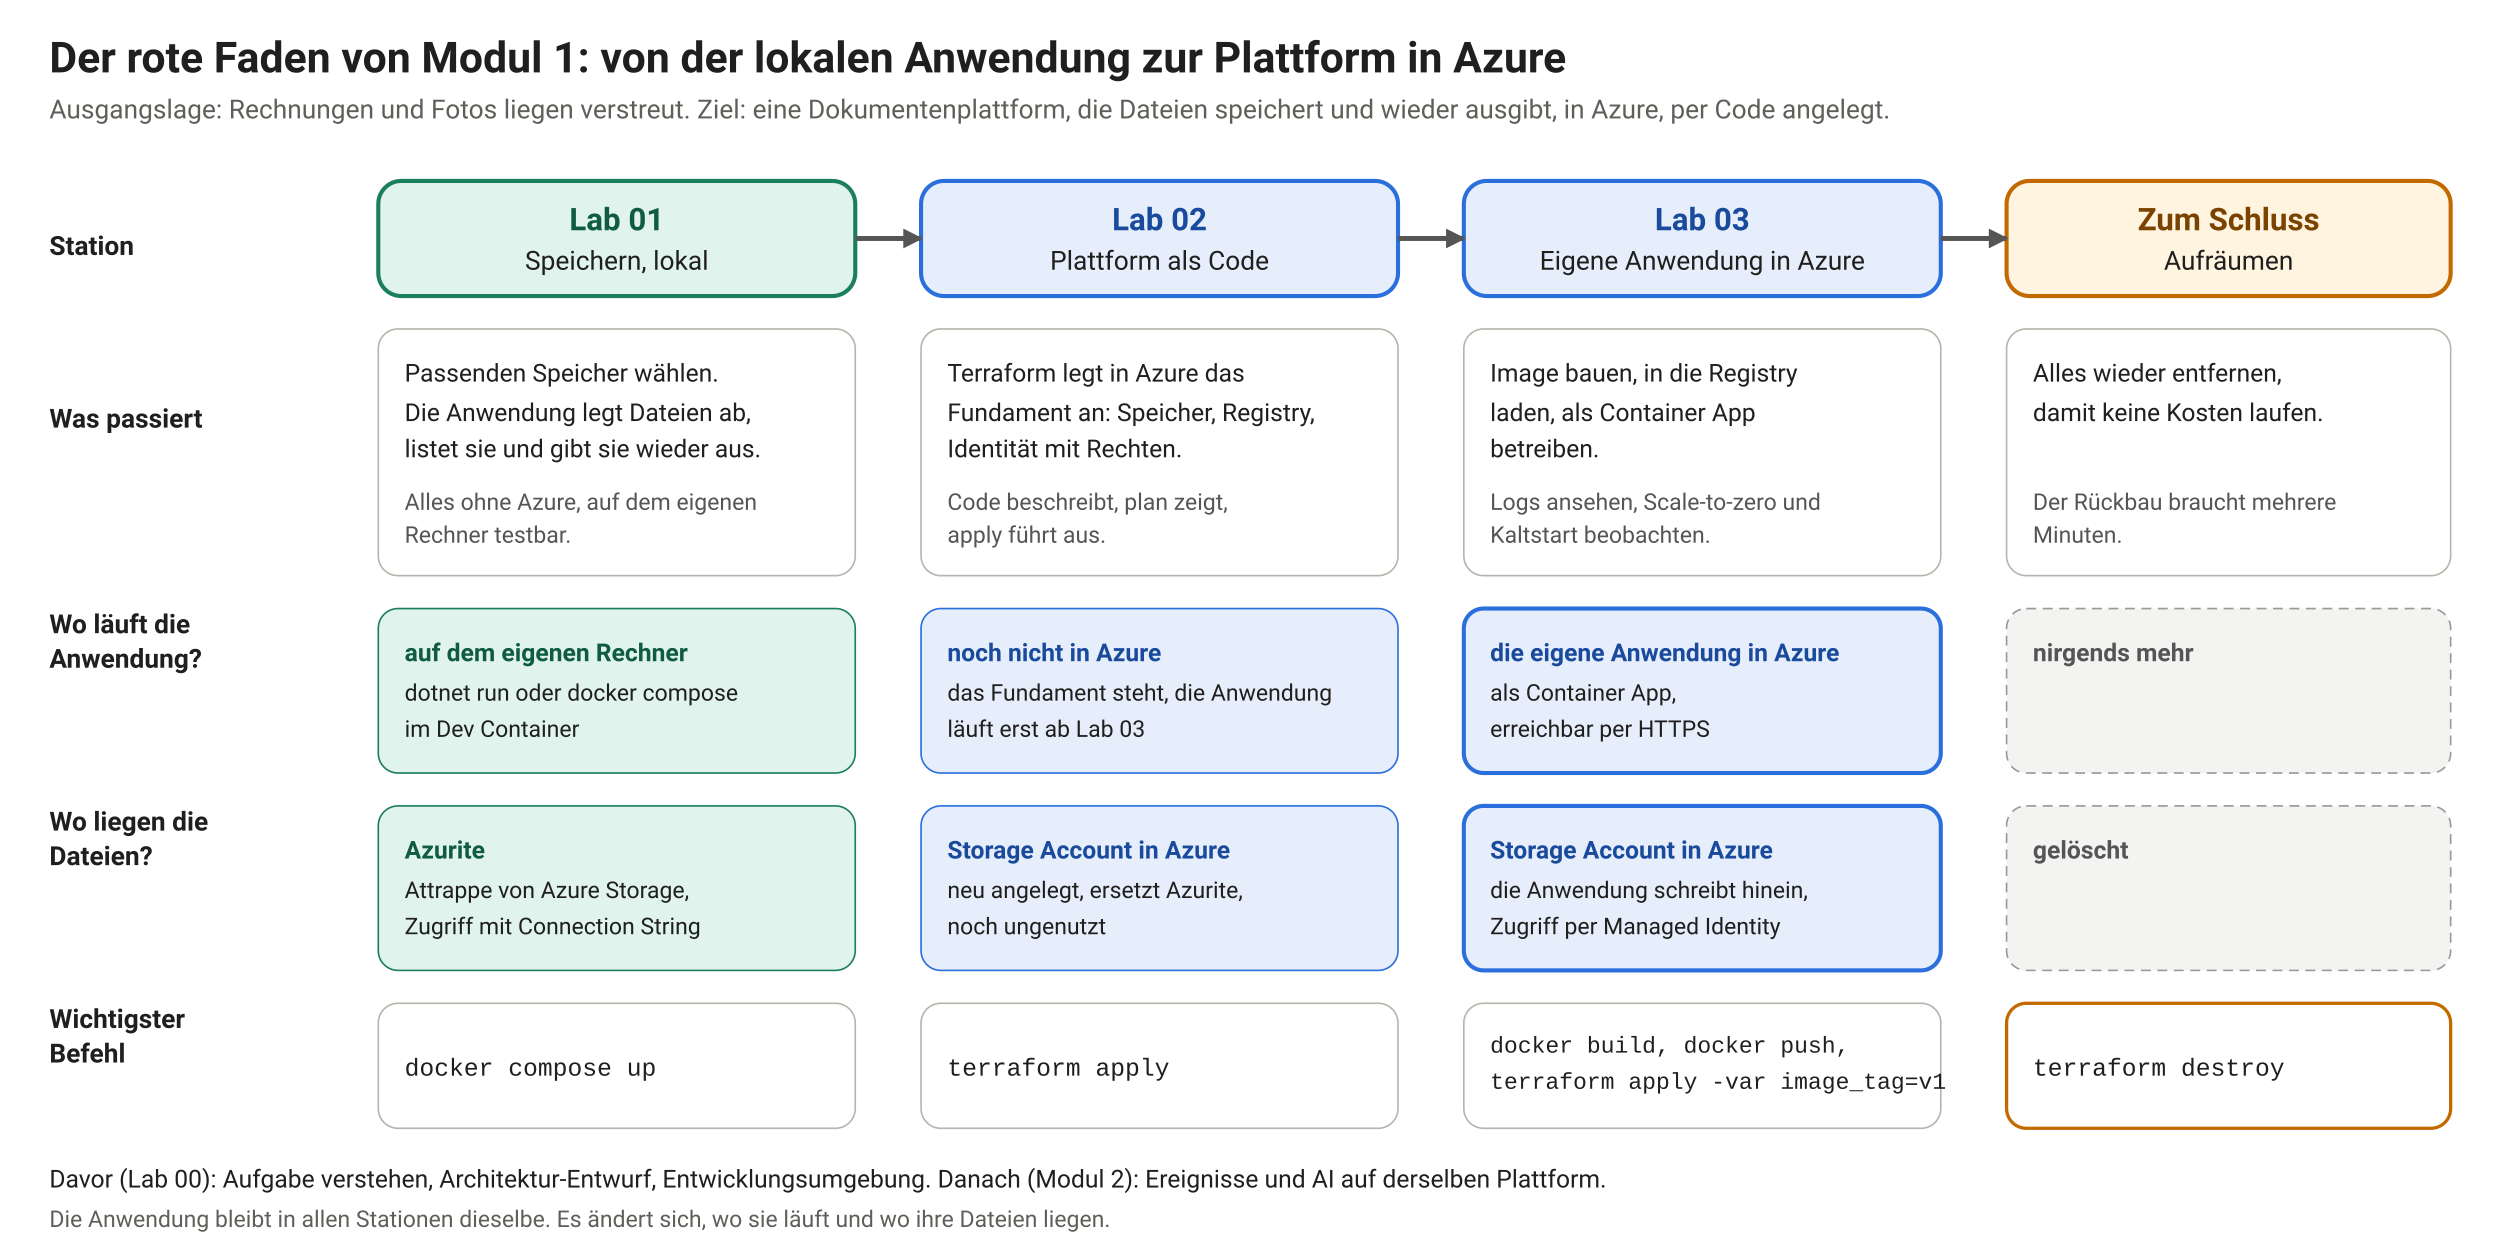
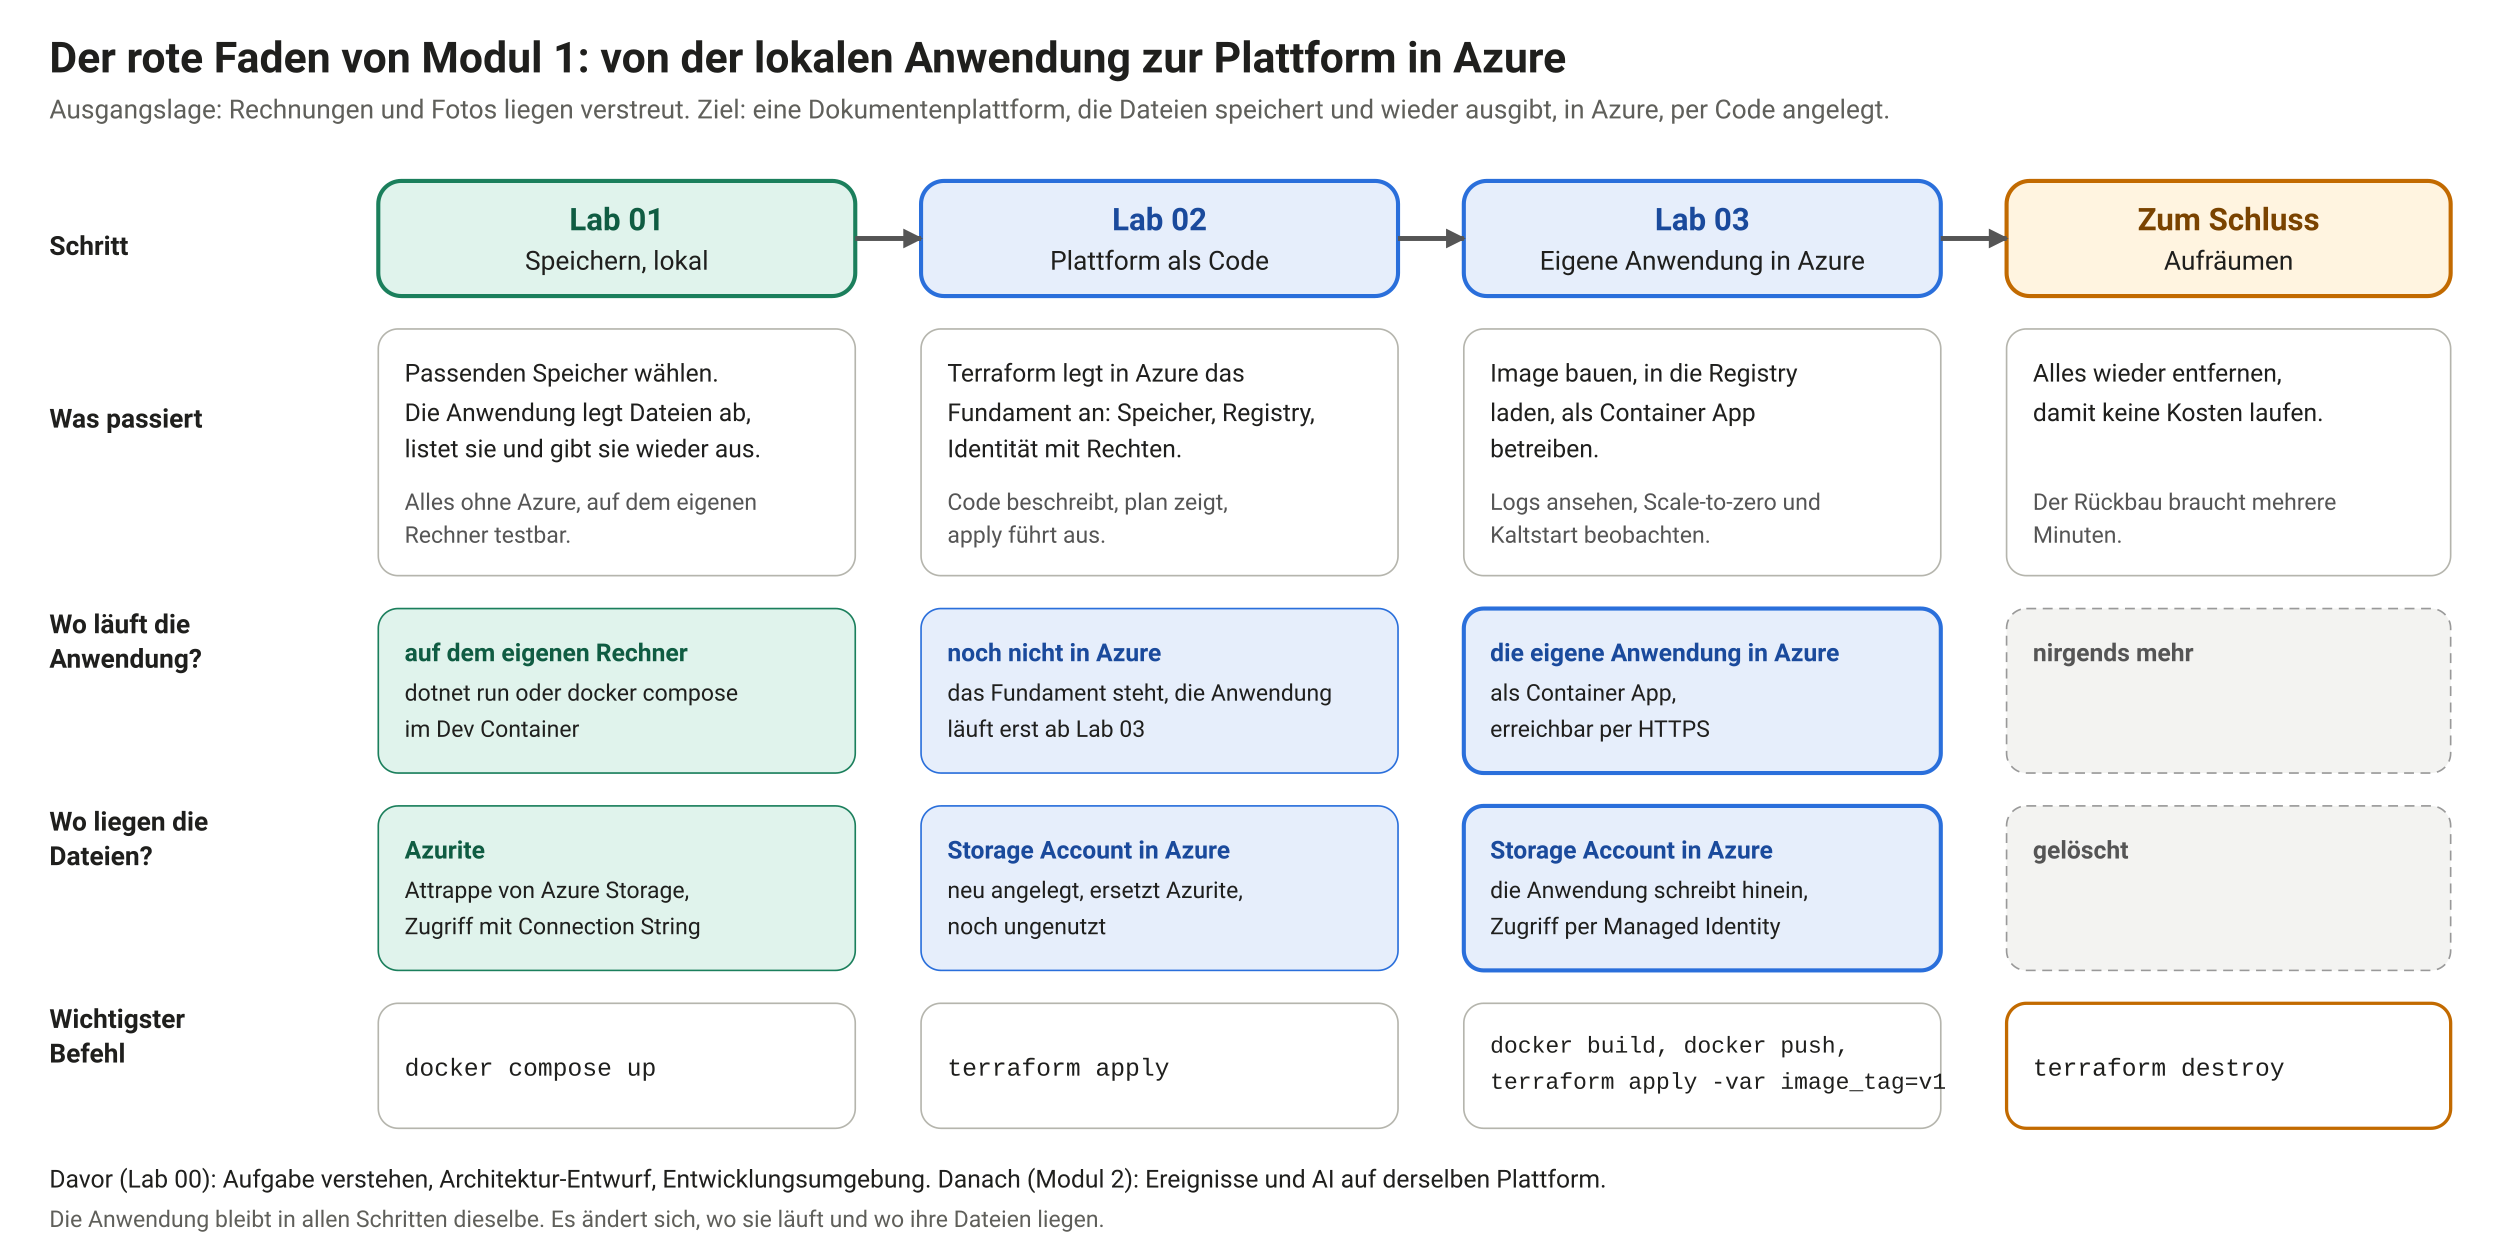
<svg xmlns="http://www.w3.org/2000/svg" viewBox="0 0 1520 760" width="1520" height="760" font-family="system-ui, -apple-system, 'Segoe UI', Roboto, Helvetica, Arial, sans-serif" role="img" aria-labelledby="t d">
  <defs>
    <marker id="g" viewBox="0 0 10 10" refX="9" refY="5" markerWidth="12" markerHeight="12" markerUnits="userSpaceOnUse" orient="auto-start-reverse">
      <path d="M0,0 L10,5 L0,10 z" fill="#555555" />
    </marker>
  </defs>
  <rect width="1520" height="760" fill="#ffffff" />
  <text x="30" y="44" font-size="26" font-weight="700" fill="#1f1f1d">Der rote Faden von Modul 1: von der lokalen Anwendung zur Plattform in Azure</text>
  <text x="30" y="72" font-size="16" fill="#5f5f5a">Ausgangslage: Rechnungen und Fotos liegen verstreut. Ziel: eine Dokumentenplattform, die Dateien speichert und wieder ausgibt, in Azure, per Code angelegt.</text>
-   <text x="30" y="155" font-size="16" font-weight="700" fill="#1f1f1d">Station</text>
+   <text x="30" y="155" font-size="16" font-weight="700" fill="#1f1f1d">Schritt</text>
  <text x="30" y="260" font-size="16" font-weight="700" fill="#1f1f1d">Was passiert</text>
  <text x="30" y="385" font-size="16" font-weight="700" fill="#1f1f1d">Wo läuft die</text>
  <text x="30" y="406" font-size="16" font-weight="700" fill="#1f1f1d">Anwendung?</text>
  <text x="30" y="505" font-size="16" font-weight="700" fill="#1f1f1d">Wo liegen die</text>
  <text x="30" y="526" font-size="16" font-weight="700" fill="#1f1f1d">Dateien?</text>
  <text x="30" y="625" font-size="16" font-weight="700" fill="#1f1f1d">Wichtigster</text>
  <text x="30" y="646" font-size="16" font-weight="700" fill="#1f1f1d">Befehl</text>
  <rect x="230" y="110" width="290" height="70" rx="14" fill="#e0f3ec" stroke="#1b7f5c" stroke-width="2.5" />
  <text x="375" y="140" font-size="19" font-weight="700" text-anchor="middle" fill="#0f5c42">Lab 01</text>
  <text x="375" y="164" font-size="16" text-anchor="middle" fill="#1f1f1d">Speichern, lokal</text>
  <rect x="560" y="110" width="290" height="70" rx="14" fill="#e6eefb" stroke="#2a6fdb" stroke-width="2.5" />
  <text x="705" y="140" font-size="19" font-weight="700" text-anchor="middle" fill="#1a4a9c">Lab 02</text>
  <text x="705" y="164" font-size="16" text-anchor="middle" fill="#1f1f1d">Plattform als Code</text>
  <rect x="890" y="110" width="290" height="70" rx="14" fill="#e6eefb" stroke="#2a6fdb" stroke-width="2.5" />
  <text x="1035" y="140" font-size="19" font-weight="700" text-anchor="middle" fill="#1a4a9c">Lab 03</text>
  <text x="1035" y="164" font-size="16" text-anchor="middle" fill="#1f1f1d">Eigene Anwendung in Azure</text>
  <rect x="1220" y="110" width="270" height="70" rx="14" fill="#fff4e0" stroke="#c26a00" stroke-width="2.5" />
  <text x="1355" y="140" font-size="19" font-weight="700" text-anchor="middle" fill="#7a4300">Zum Schluss</text>
  <text x="1355" y="164" font-size="16" text-anchor="middle" fill="#1f1f1d">Aufräumen</text>
  <line x1="520" y1="145" x2="560" y2="145" stroke="#555555" stroke-width="3" marker-end="url(#g)" />
  <line x1="850" y1="145" x2="890" y2="145" stroke="#555555" stroke-width="3" marker-end="url(#g)" />
  <line x1="1180" y1="145" x2="1220" y2="145" stroke="#555555" stroke-width="3" marker-end="url(#g)" />
  <rect x="230" y="200" width="290" height="150" rx="12" fill="#ffffff" stroke="#b5b5ad" />
  <text x="246" y="232" font-size="15" fill="#1f1f1d">Passenden Speicher wählen.</text>
  <text x="246" y="256" font-size="15" fill="#1f1f1d">Die Anwendung legt Dateien ab,</text>
  <text x="246" y="278" font-size="15" fill="#1f1f1d">listet sie und gibt sie wieder aus.</text>
  <text x="246" y="310" font-size="14" fill="#555555">Alles ohne Azure, auf dem eigenen</text>
  <text x="246" y="330" font-size="14" fill="#555555">Rechner testbar.</text>
  <rect x="560" y="200" width="290" height="150" rx="12" fill="#ffffff" stroke="#b5b5ad" />
  <text x="576" y="232" font-size="15" fill="#1f1f1d">Terraform legt in Azure das</text>
  <text x="576" y="256" font-size="15" fill="#1f1f1d">Fundament an: Speicher, Registry,</text>
  <text x="576" y="278" font-size="15" fill="#1f1f1d">Identität mit Rechten.</text>
  <text x="576" y="310" font-size="14" fill="#555555">Code beschreibt, plan zeigt,</text>
  <text x="576" y="330" font-size="14" fill="#555555">apply führt aus.</text>
  <rect x="890" y="200" width="290" height="150" rx="12" fill="#ffffff" stroke="#b5b5ad" />
  <text x="906" y="232" font-size="15" fill="#1f1f1d">Image bauen, in die Registry</text>
  <text x="906" y="256" font-size="15" fill="#1f1f1d">laden, als Container App</text>
  <text x="906" y="278" font-size="15" fill="#1f1f1d">betreiben.</text>
  <text x="906" y="310" font-size="14" fill="#555555">Logs ansehen, Scale-to-zero und</text>
  <text x="906" y="330" font-size="14" fill="#555555">Kaltstart beobachten.</text>
  <rect x="1220" y="200" width="270" height="150" rx="12" fill="#ffffff" stroke="#b5b5ad" />
  <text x="1236" y="232" font-size="15" fill="#1f1f1d">Alles wieder entfernen,</text>
  <text x="1236" y="256" font-size="15" fill="#1f1f1d">damit keine Kosten laufen.</text>
  <text x="1236" y="310" font-size="14" fill="#555555">Der Rückbau braucht mehrere</text>
  <text x="1236" y="330" font-size="14" fill="#555555">Minuten.</text>
  <rect x="230" y="370" width="290" height="100" rx="12" fill="#e0f3ec" stroke="#1b7f5c" />
  <text x="246" y="402" font-size="15" font-weight="700" fill="#0f5c42">auf dem eigenen Rechner</text>
  <text x="246" y="426" font-size="14" fill="#1f1f1d">dotnet run oder docker compose</text>
  <text x="246" y="448" font-size="14" fill="#1f1f1d">im Dev Container</text>
  <rect x="560" y="370" width="290" height="100" rx="12" fill="#e6eefb" stroke="#2a6fdb" />
  <text x="576" y="402" font-size="15" font-weight="700" fill="#1a4a9c">noch nicht in Azure</text>
  <text x="576" y="426" font-size="14" fill="#1f1f1d">das Fundament steht, die Anwendung</text>
  <text x="576" y="448" font-size="14" fill="#1f1f1d">läuft erst ab Lab 03</text>
  <rect x="890" y="370" width="290" height="100" rx="12" fill="#e6eefb" stroke="#2a6fdb" stroke-width="2.5" />
  <text x="906" y="402" font-size="15" font-weight="700" fill="#1a4a9c">die eigene Anwendung in Azure</text>
  <text x="906" y="426" font-size="14" fill="#1f1f1d">als Container App,</text>
  <text x="906" y="448" font-size="14" fill="#1f1f1d">erreichbar per HTTPS</text>
  <rect x="1220" y="370" width="270" height="100" rx="12" fill="#f3f3f1" stroke="#999999" stroke-dasharray="6 4" />
  <text x="1236" y="402" font-size="15" font-weight="700" fill="#555555">nirgends mehr</text>
  <rect x="230" y="490" width="290" height="100" rx="12" fill="#e0f3ec" stroke="#1b7f5c" />
  <text x="246" y="522" font-size="15" font-weight="700" fill="#0f5c42">Azurite</text>
  <text x="246" y="546" font-size="14" fill="#1f1f1d">Attrappe von Azure Storage,</text>
  <text x="246" y="568" font-size="14" fill="#1f1f1d">Zugriff mit Connection String</text>
  <rect x="560" y="490" width="290" height="100" rx="12" fill="#e6eefb" stroke="#2a6fdb" />
  <text x="576" y="522" font-size="15" font-weight="700" fill="#1a4a9c">Storage Account in Azure</text>
  <text x="576" y="546" font-size="14" fill="#1f1f1d">neu angelegt, ersetzt Azurite,</text>
  <text x="576" y="568" font-size="14" fill="#1f1f1d">noch ungenutzt</text>
  <rect x="890" y="490" width="290" height="100" rx="12" fill="#e6eefb" stroke="#2a6fdb" stroke-width="2.5" />
  <text x="906" y="522" font-size="15" font-weight="700" fill="#1a4a9c">Storage Account in Azure</text>
  <text x="906" y="546" font-size="14" fill="#1f1f1d">die Anwendung schreibt hinein,</text>
  <text x="906" y="568" font-size="14" fill="#1f1f1d">Zugriff per Managed Identity</text>
  <rect x="1220" y="490" width="270" height="100" rx="12" fill="#f3f3f1" stroke="#999999" stroke-dasharray="6 4" />
  <text x="1236" y="522" font-size="15" font-weight="700" fill="#555555">gelöscht</text>
  <rect x="230" y="610" width="290" height="76" rx="12" fill="#ffffff" stroke="#b5b5ad" />
  <text x="246" y="654" font-size="15" font-family="Consolas, 'Courier New', monospace" fill="#1f1f1d">docker compose up</text>
  <rect x="560" y="610" width="290" height="76" rx="12" fill="#ffffff" stroke="#b5b5ad" />
  <text x="576" y="654" font-size="15" font-family="Consolas, 'Courier New', monospace" fill="#1f1f1d">terraform apply</text>
  <rect x="890" y="610" width="290" height="76" rx="12" fill="#ffffff" stroke="#b5b5ad" />
  <text x="906" y="640" font-size="14" font-family="Consolas, 'Courier New', monospace" fill="#1f1f1d">docker build, docker push,</text>
  <text x="906" y="662" font-size="14" font-family="Consolas, 'Courier New', monospace" fill="#1f1f1d">terraform apply -var image_tag=v1</text>
  <rect x="1220" y="610" width="270" height="76" rx="12" fill="#ffffff" stroke="#c26a00" stroke-width="2" />
  <text x="1236" y="654" font-size="15" font-family="Consolas, 'Courier New', monospace" fill="#1f1f1d">terraform destroy</text>
  <text x="30" y="722" font-size="15" fill="#1f1f1d">Davor (Lab 00): Aufgabe verstehen, Architektur-Entwurf, Entwicklungsumgebung. Danach (Modul 2): Ereignisse und AI auf derselben Plattform.</text>
-   <text x="30" y="746" font-size="14" fill="#5f5f5a">Die Anwendung bleibt in allen Stationen dieselbe. Es ändert sich, wo sie läuft und wo ihre Dateien liegen.</text>
+   <text x="30" y="746" font-size="14" fill="#5f5f5a">Die Anwendung bleibt in allen Schritten dieselbe. Es ändert sich, wo sie läuft und wo ihre Dateien liegen.</text>
</svg>
